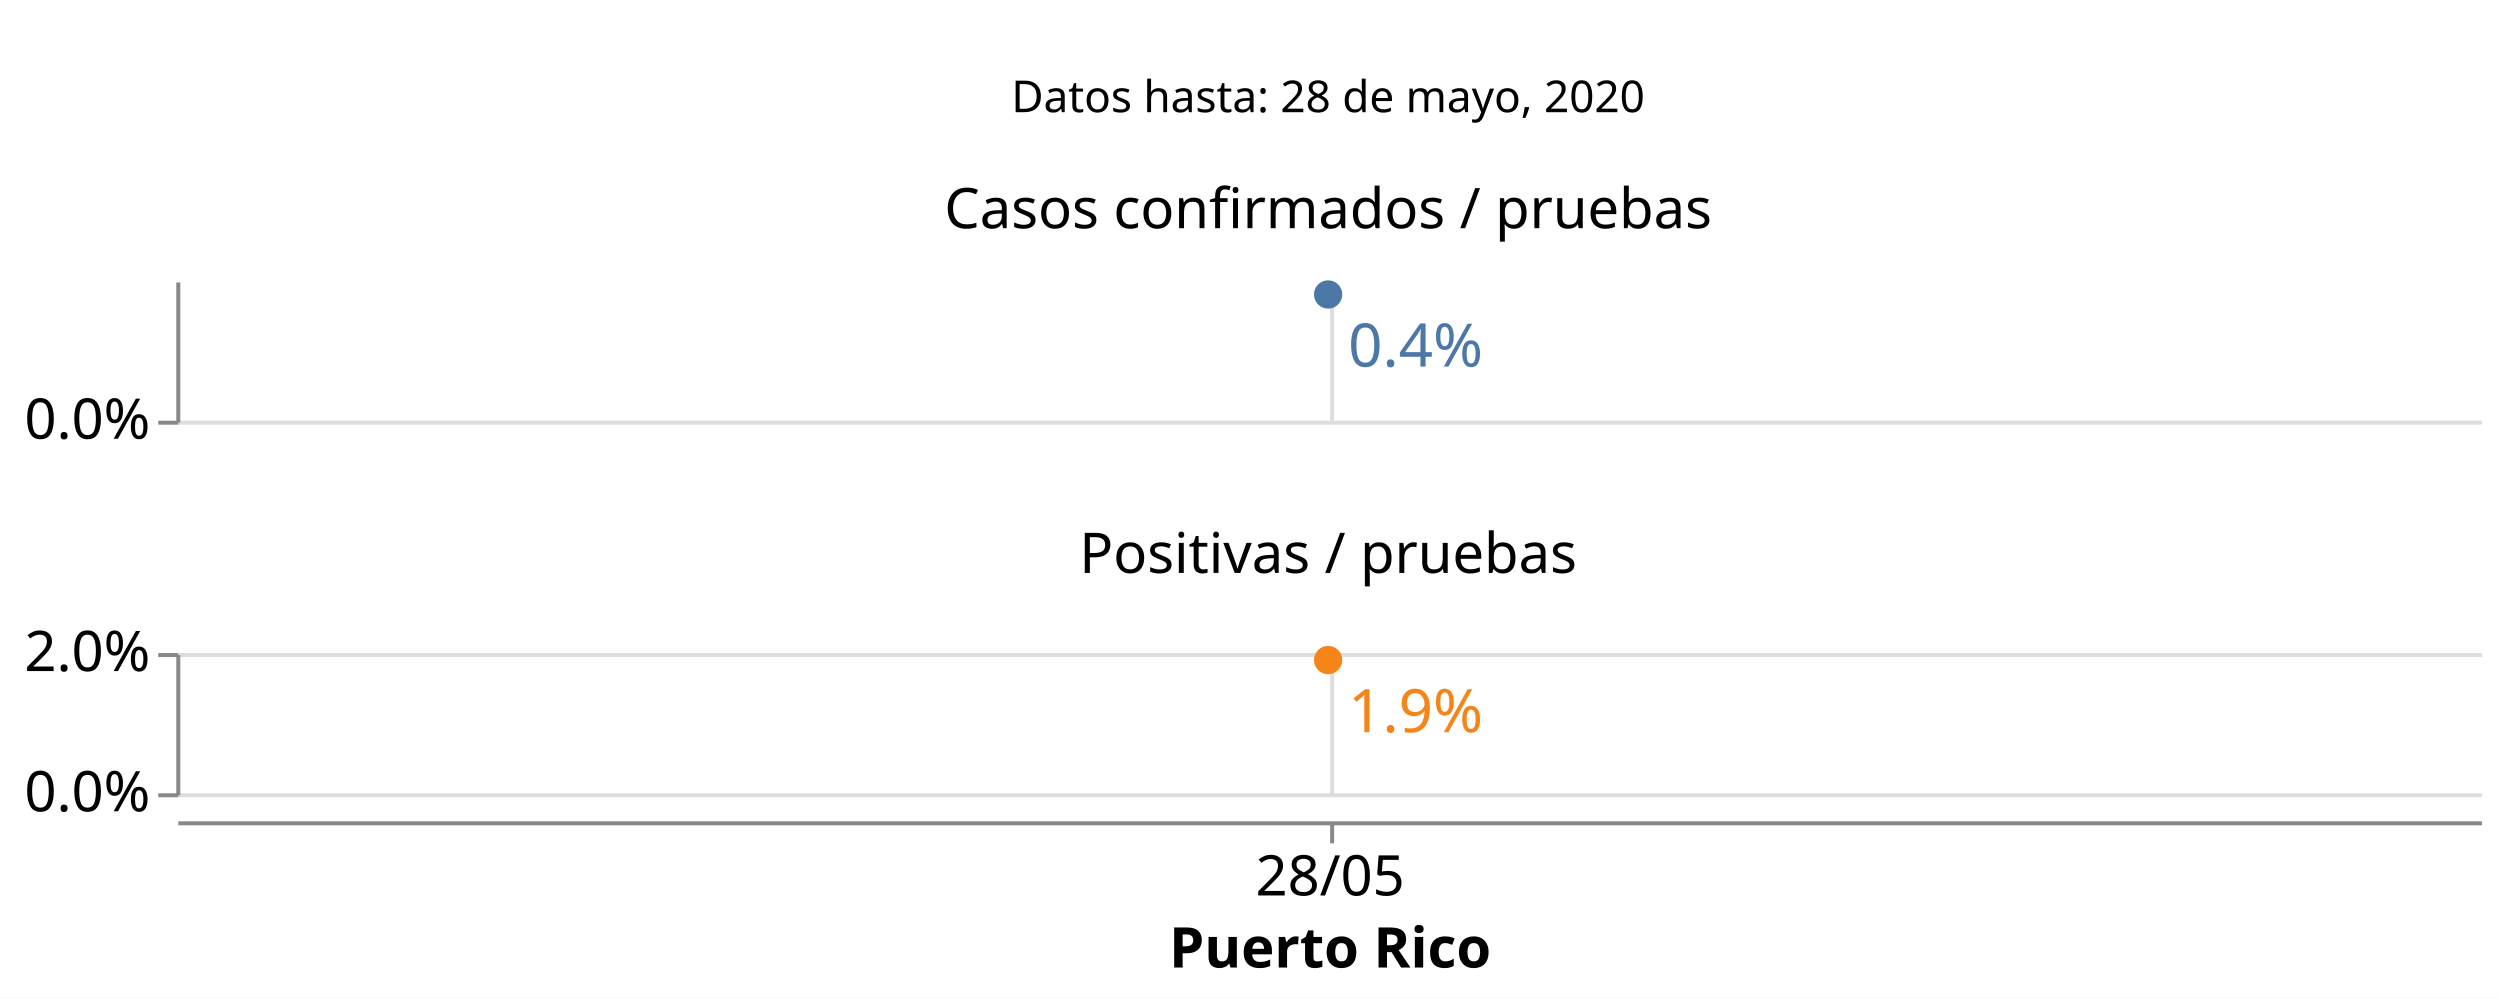
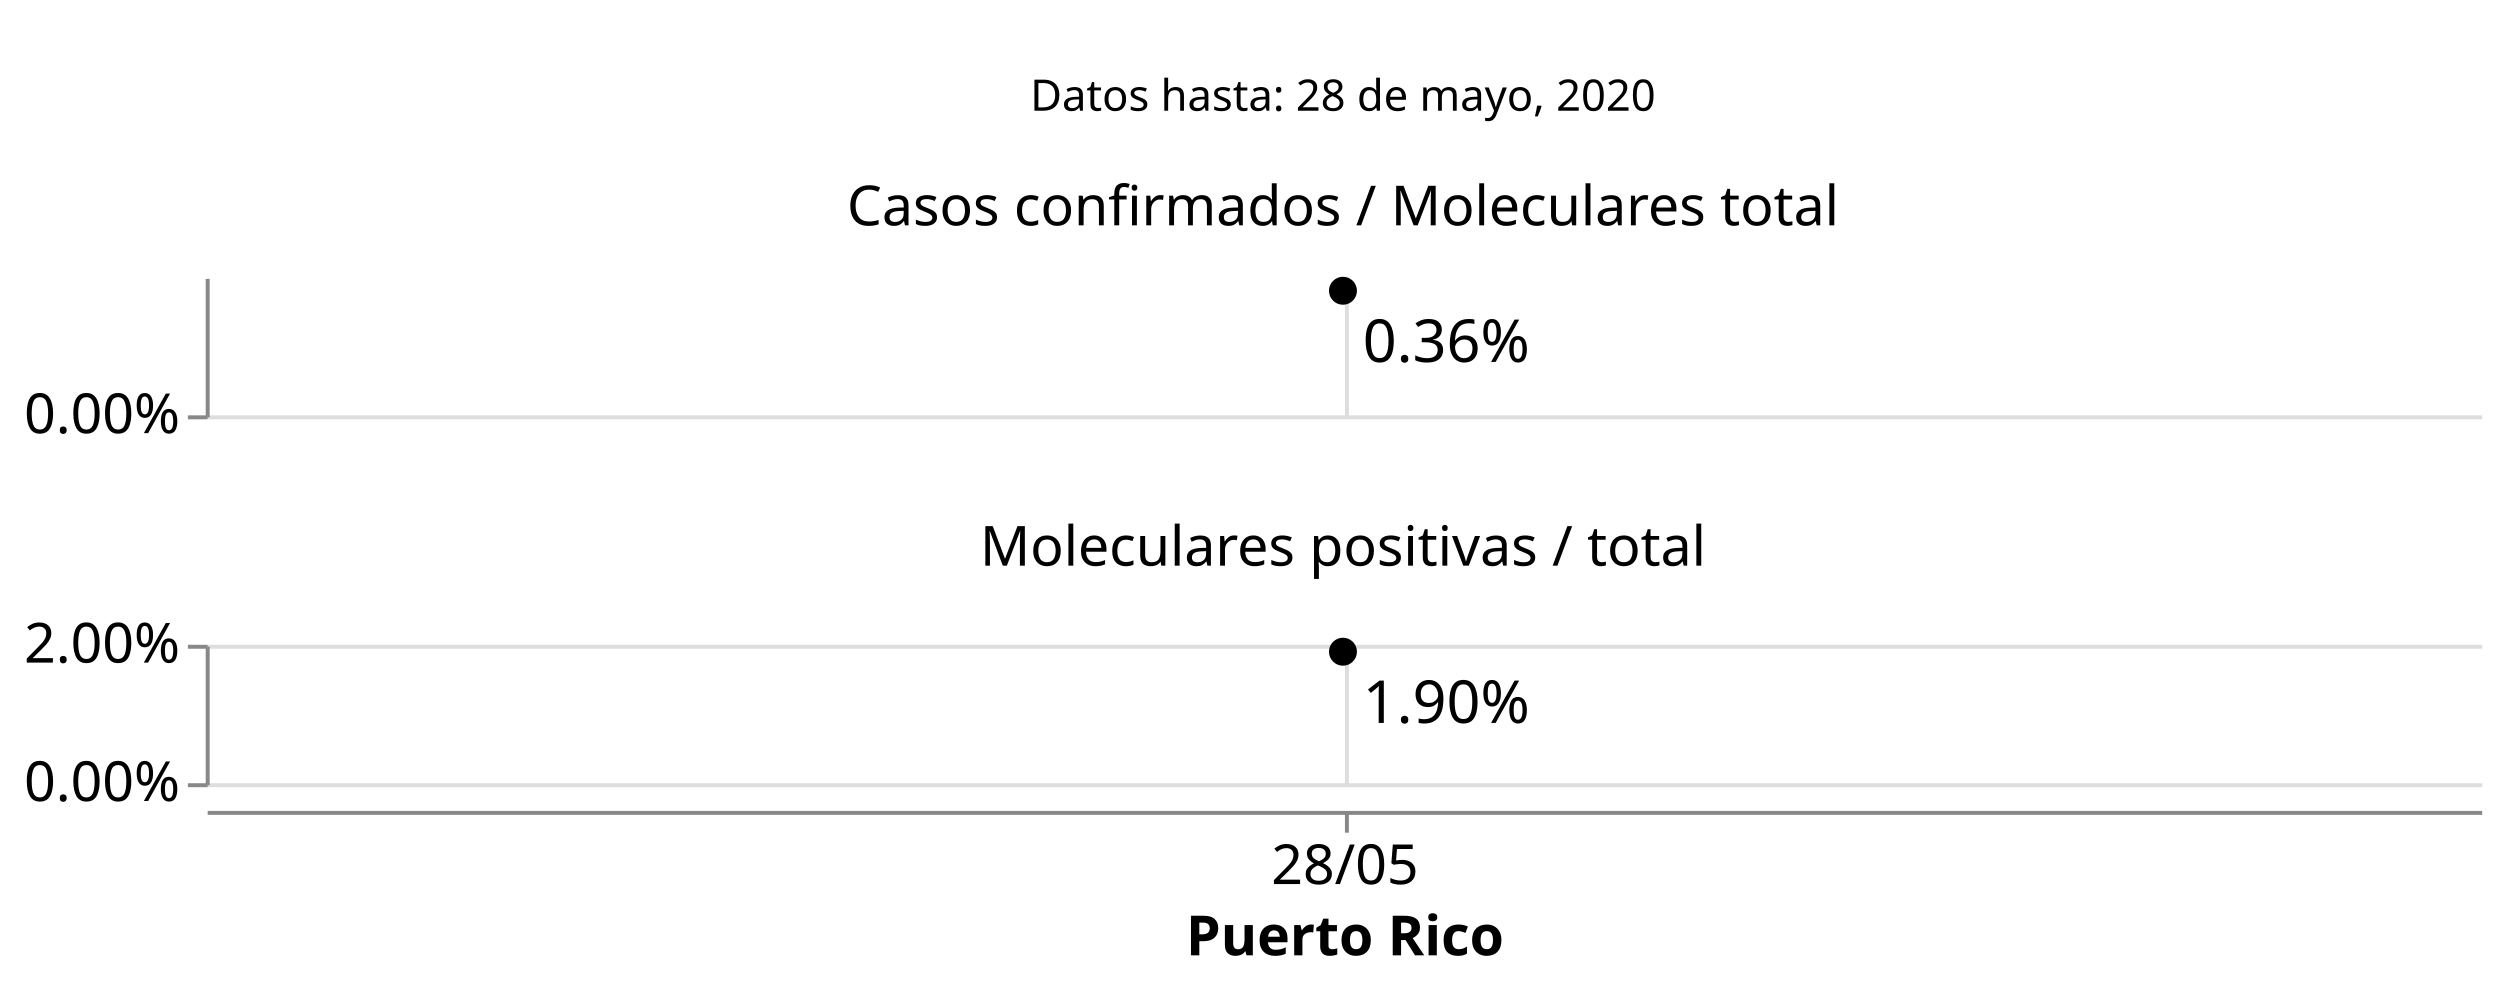
- <svg xmlns="http://www.w3.org/2000/svg" class="marks" width="624" height="249" viewBox="0 0 624 249" version="1.1">
-   <rect width="624" height="249" style="fill: white;" />
-   <g transform="translate(44,5)">
+ <svg xmlns="http://www.w3.org/2000/svg" class="marks" width="632" height="249" viewBox="0 0 632 249" version="1.1">
+   <rect width="632" height="249" style="fill: white;" />
+   <g transform="translate(52,5)">
    <g class="mark-group role-frame root">
      <g transform="translate(0,0)">
        <path class="background" d="M0,0h0v0h0Z" style="fill: none;" />
        <g>
          <g class="mark-group role-scope concat_0_group">
            <g transform="translate(0,0)">
              <path class="background" d="M0,0h575v40h-575Z" style="fill: none; stroke: #ddd; stroke-width: 0;" />
              <g>
                <g class="mark-text role-mark concat_0_marks">
                  <text text-anchor="middle" transform="translate(287.5,23)" style="font-family: sans-serif; font-size: 11px; fill: black;">Datos hasta: 28 de mayo, 2020</text>
                </g>
              </g>
              <path class="foreground" d="" style="display: none; fill: none;" />
            </g>
          </g>
          <g class="mark-group role-scope concat_1_group">
            <g transform="translate(0,65)">
              <path class="background" d="M0,0h0v0h0Z" style="fill: none;" />
              <g>
                <g class="mark-group role-column-footer concat_1_column_footer">
                  <g transform="translate(0,135)">
                    <path class="background" d="M0,0h575v0h-575Z" style="fill: none;" />
                    <g>
                      <g class="mark-group role-axis">
                        <g transform="translate(0.5,0.5)">
                          <path class="background" d="M0,0h0v0h0Z" style="pointer-events: none; fill: none;" />
                          <g>
                            <g class="mark-rule role-axis-tick" style="pointer-events: none;">
                              <line transform="translate(288,0)" x2="0" y2="5" style="fill: none; stroke: #888; stroke-width: 1; opacity: 1;" />
                            </g>
                            <g class="mark-text role-axis-label" style="pointer-events: none;">
                              <text text-anchor="middle" transform="translate(287.5,18)" style="font-family: sans-serif; font-size: 14px; fill: #000; opacity: 1;">28/05</text>
                            </g>
                            <g class="mark-rule role-axis-domain" style="pointer-events: none;">
                              <line transform="translate(0,0)" x2="575" y2="0" style="fill: none; stroke: #888; stroke-width: 1; opacity: 1;" />
                            </g>
                            <g class="mark-text role-axis-title" style="pointer-events: none;">
                              <text text-anchor="middle" transform="translate(287.5,36)" style="font-family: sans-serif; font-size: 14px; font-weight: bold; fill: #000; opacity: 1;">Puerto Rico</text>
                            </g>
                          </g>
                          <path class="foreground" d="" style="pointer-events: none; display: none; fill: none;" />
                        </g>
                      </g>
                    </g>
                    <path class="foreground" d="" style="display: none; fill: none;" />
                  </g>
                </g>
                <g class="mark-group role-scope concat_1_cell">
                  <g transform="translate(0,0)">
                    <path class="background" d="M0,0h575v35h-575Z" style="fill: none; stroke: #ddd; stroke-width: 0;" />
                    <g>
                      <g class="mark-group role-axis">
                        <g transform="translate(0.5,35.5)">
                          <path class="background" d="M0,0h0v0h0Z" style="pointer-events: none; fill: none;" />
                          <g>
                            <g class="mark-rule role-axis-grid" style="pointer-events: none;">
                              <line transform="translate(288,-35)" x2="0" y2="35" style="fill: none; stroke: #ddd; stroke-width: 1; opacity: 1;" />
                            </g>
                          </g>
                          <path class="foreground" d="" style="pointer-events: none; display: none; fill: none;" />
                        </g>
                      </g>
                      <g class="mark-group role-axis">
                        <g transform="translate(0.5,0.5)">
                          <path class="background" d="M0,0h0v0h0Z" style="pointer-events: none; fill: none;" />
                          <g>
                            <g class="mark-rule role-axis-grid" style="pointer-events: none;">
                              <line transform="translate(0,35)" x2="575" y2="0" style="fill: none; stroke: #ddd; stroke-width: 1; opacity: 1;" />
                            </g>
                          </g>
                          <path class="foreground" d="" style="pointer-events: none; display: none; fill: none;" />
                        </g>
                      </g>
                      <g class="mark-group role-axis">
                        <g transform="translate(0.5,0.5)">
                          <path class="background" d="M0,0h0v0h0Z" style="pointer-events: none; fill: none;" />
                          <g>
                            <g class="mark-rule role-axis-tick" style="pointer-events: none;">
                              <line transform="translate(0,35)" x2="-5" y2="0" style="fill: none; stroke: #888; stroke-width: 1; opacity: 1;" />
                            </g>
                            <g class="mark-text role-axis-label" style="pointer-events: none;">
-                               <text text-anchor="end" transform="translate(-7,39)" style="font-family: sans-serif; font-size: 14px; fill: #000; opacity: 1;">0.0%</text>
+                               <text text-anchor="end" transform="translate(-7,39)" style="font-family: sans-serif; font-size: 14px; fill: #000; opacity: 1;">0.00%</text>
                            </g>
                            <g class="mark-rule role-axis-domain" style="pointer-events: none;">
                              <line transform="translate(0,35)" x2="0" y2="-35" style="fill: none; stroke: #888; stroke-width: 1; opacity: 1;" />
                            </g>
                          </g>
                          <path class="foreground" d="" style="pointer-events: none; display: none; fill: none;" />
                        </g>
                      </g>
-                       <g class="mark-group role-scope concat_1_child_layer_0_layer_0_pathgroup">
-                         <g transform="translate(0,0)">
-                           <path class="background" d="M0,0h575v35h-575Z" style="fill: none;" />
-                           <g>
-                             <g class="mark-line role-mark concat_1_child_layer_0_layer_0_marks">
-                               <path d="M287.5,3.502Z" style="fill: none; stroke: #4c78a8; stroke-width: 3;" />
-                             </g>
-                           </g>
-                           <path class="foreground" d="" style="display: none; fill: none;" />
-                         </g>
+                       <g class="mark-line role-mark concat_1_child_layer_0_layer_0_marks">
+                         <path d="M287.5,3.502Z" style="fill: none; stroke: grey; stroke-width: 2;" />
                      </g>
                      <g class="mark-symbol role-mark concat_1_child_layer_0_layer_1_marks">
-                         <path transform="translate(287.5,3.501575)" d="M3.536,0A3.536,3.536,0,1,1,-3.536,0A3.536,3.536,0,1,1,3.536,0" style="fill: #4c78a8; stroke-width: 2; opacity: 1;" />
+                         <path transform="translate(287.5,3.501575)" d="M3.536,0A3.536,3.536,0,1,1,-3.536,0A3.536,3.536,0,1,1,3.536,0" style="fill: black; stroke-width: 2; opacity: 1;" />
                      </g>
                      <g class="mark-text role-mark concat_1_child_layer_1_marks">
-                         <text text-anchor="start" transform="translate(292.5,21.50157)" style="font-family: sans-serif; font-size: 15px; fill: #4c78a8;">0.4%</text>
+                         <text text-anchor="start" transform="translate(292.5,21.50157)" style="font-family: sans-serif; font-size: 15px; fill: black;">0.36%</text>
                      </g>
                      <g class="mark-group role-title">
                        <g transform="translate(287.5,-24.03396)">
                          <path class="background" d="M0,0h0v0h0Z" style="pointer-events: none; fill: none;" />
                          <g>
                            <g class="mark-text role-title-text" style="pointer-events: none;">
-                               <text text-anchor="middle" transform="translate(0,11)" style="font-family: sans-serif; font-size: 14px; fill: #000; opacity: 1;">Casos confirmados / pruebas</text>
+                               <text text-anchor="middle" transform="translate(0,11)" style="font-family: sans-serif; font-size: 14px; fill: #000; opacity: 1;">Casos confirmados / Moleculares total</text>
                            </g>
                          </g>
                          <path class="foreground" d="" style="pointer-events: none; display: none; fill: none;" />
                        </g>
                      </g>
                    </g>
                    <path class="foreground" d="" style="display: none; fill: none;" />
                  </g>
                  <g transform="translate(0,93)">
                    <path class="background" d="M0,0h575v35h-575Z" style="fill: none; stroke: #ddd; stroke-width: 0;" />
                    <g>
                      <g class="mark-group role-axis">
                        <g transform="translate(0.5,35.5)">
                          <path class="background" d="M0,0h0v0h0Z" style="pointer-events: none; fill: none;" />
                          <g>
                            <g class="mark-rule role-axis-grid" style="pointer-events: none;">
                              <line transform="translate(288,-35)" x2="0" y2="35" style="fill: none; stroke: #ddd; stroke-width: 1; opacity: 1;" />
                            </g>
                          </g>
                          <path class="foreground" d="" style="pointer-events: none; display: none; fill: none;" />
                        </g>
                      </g>
                      <g class="mark-group role-axis">
                        <g transform="translate(0.5,0.5)">
                          <path class="background" d="M0,0h0v0h0Z" style="pointer-events: none; fill: none;" />
                          <g>
                            <g class="mark-rule role-axis-grid" style="pointer-events: none;">
                              <line transform="translate(0,35)" x2="575" y2="0" style="fill: none; stroke: #ddd; stroke-width: 1; opacity: 1;" />
                              <line transform="translate(0,0)" x2="575" y2="0" style="fill: none; stroke: #ddd; stroke-width: 1; opacity: 1;" />
                            </g>
                          </g>
                          <path class="foreground" d="" style="pointer-events: none; display: none; fill: none;" />
                        </g>
                      </g>
                      <g class="mark-group role-axis">
                        <g transform="translate(0.5,0.5)">
                          <path class="background" d="M0,0h0v0h0Z" style="pointer-events: none; fill: none;" />
                          <g>
                            <g class="mark-rule role-axis-tick" style="pointer-events: none;">
                              <line transform="translate(0,35)" x2="-5" y2="0" style="fill: none; stroke: #888; stroke-width: 1; opacity: 1;" />
                              <line transform="translate(0,0)" x2="-5" y2="0" style="fill: none; stroke: #888; stroke-width: 1; opacity: 1;" />
                            </g>
                            <g class="mark-text role-axis-label" style="pointer-events: none;">
-                               <text text-anchor="end" transform="translate(-7,39)" style="font-family: sans-serif; font-size: 14px; fill: #000; opacity: 1;">0.0%</text>
-                               <text text-anchor="end" transform="translate(-7,4)" style="font-family: sans-serif; font-size: 14px; fill: #000; opacity: 1;">2.0%</text>
+                               <text text-anchor="end" transform="translate(-7,39)" style="font-family: sans-serif; font-size: 14px; fill: #000; opacity: 1;">0.00%</text>
+                               <text text-anchor="end" transform="translate(-7,4)" style="font-family: sans-serif; font-size: 14px; fill: #000; opacity: 1;">2.00%</text>
                            </g>
                            <g class="mark-rule role-axis-domain" style="pointer-events: none;">
                              <line transform="translate(0,35)" x2="0" y2="-35" style="fill: none; stroke: #888; stroke-width: 1; opacity: 1;" />
                            </g>
                          </g>
                          <path class="foreground" d="" style="pointer-events: none; display: none; fill: none;" />
                        </g>
                      </g>
-                       <g class="mark-group role-scope concat_1_child_layer_0_layer_0_pathgroup">
-                         <g transform="translate(0,0)">
-                           <path class="background" d="M0,0h575v35h-575Z" style="fill: none;" />
-                           <g>
-                             <g class="mark-line role-mark concat_1_child_layer_0_layer_0_marks">
-                               <path d="M287.5,1.752Z" style="fill: none; stroke: #f58518; stroke-width: 3;" />
-                             </g>
-                           </g>
-                           <path class="foreground" d="" style="display: none; fill: none;" />
-                         </g>
+                       <g class="mark-line role-mark concat_1_child_layer_0_layer_0_marks">
+                         <path d="M287.5,1.752Z" style="fill: none; stroke: grey; stroke-width: 2;" />
                      </g>
                      <g class="mark-symbol role-mark concat_1_child_layer_0_layer_1_marks">
-                         <path transform="translate(287.5,1.751662)" d="M3.536,0A3.536,3.536,0,1,1,-3.536,0A3.536,3.536,0,1,1,3.536,0" style="fill: #f58518; stroke-width: 2; opacity: 1;" />
+                         <path transform="translate(287.5,1.751662)" d="M3.536,0A3.536,3.536,0,1,1,-3.536,0A3.536,3.536,0,1,1,3.536,0" style="fill: black; stroke-width: 2; opacity: 1;" />
                      </g>
                      <g class="mark-text role-mark concat_1_child_layer_1_marks">
-                         <text text-anchor="start" transform="translate(292.5,19.75166)" style="font-family: sans-serif; font-size: 15px; fill: #f58518;">1.9%</text>
+                         <text text-anchor="start" transform="translate(292.5,19.75166)" style="font-family: sans-serif; font-size: 15px; fill: black;">1.90%</text>
                      </g>
                      <g class="mark-group role-title">
                        <g transform="translate(287.5,-31)">
                          <path class="background" d="M0,0h0v0h0Z" style="pointer-events: none; fill: none;" />
                          <g>
                            <g class="mark-text role-title-text" style="pointer-events: none;">
-                               <text text-anchor="middle" transform="translate(0,11)" style="font-family: sans-serif; font-size: 14px; fill: #000; opacity: 1;">Positivas / pruebas</text>
+                               <text text-anchor="middle" transform="translate(0,11)" style="font-family: sans-serif; font-size: 14px; fill: #000; opacity: 1;">Moleculares positivas / total</text>
                            </g>
                          </g>
                          <path class="foreground" d="" style="pointer-events: none; display: none; fill: none;" />
                        </g>
                      </g>
                    </g>
                    <path class="foreground" d="" style="display: none; fill: none;" />
                  </g>
                </g>
              </g>
              <path class="foreground" d="" style="display: none; fill: none;" />
            </g>
          </g>
        </g>
        <path class="foreground" d="" style="display: none; fill: none;" />
      </g>
    </g>
  </g>
</svg>
